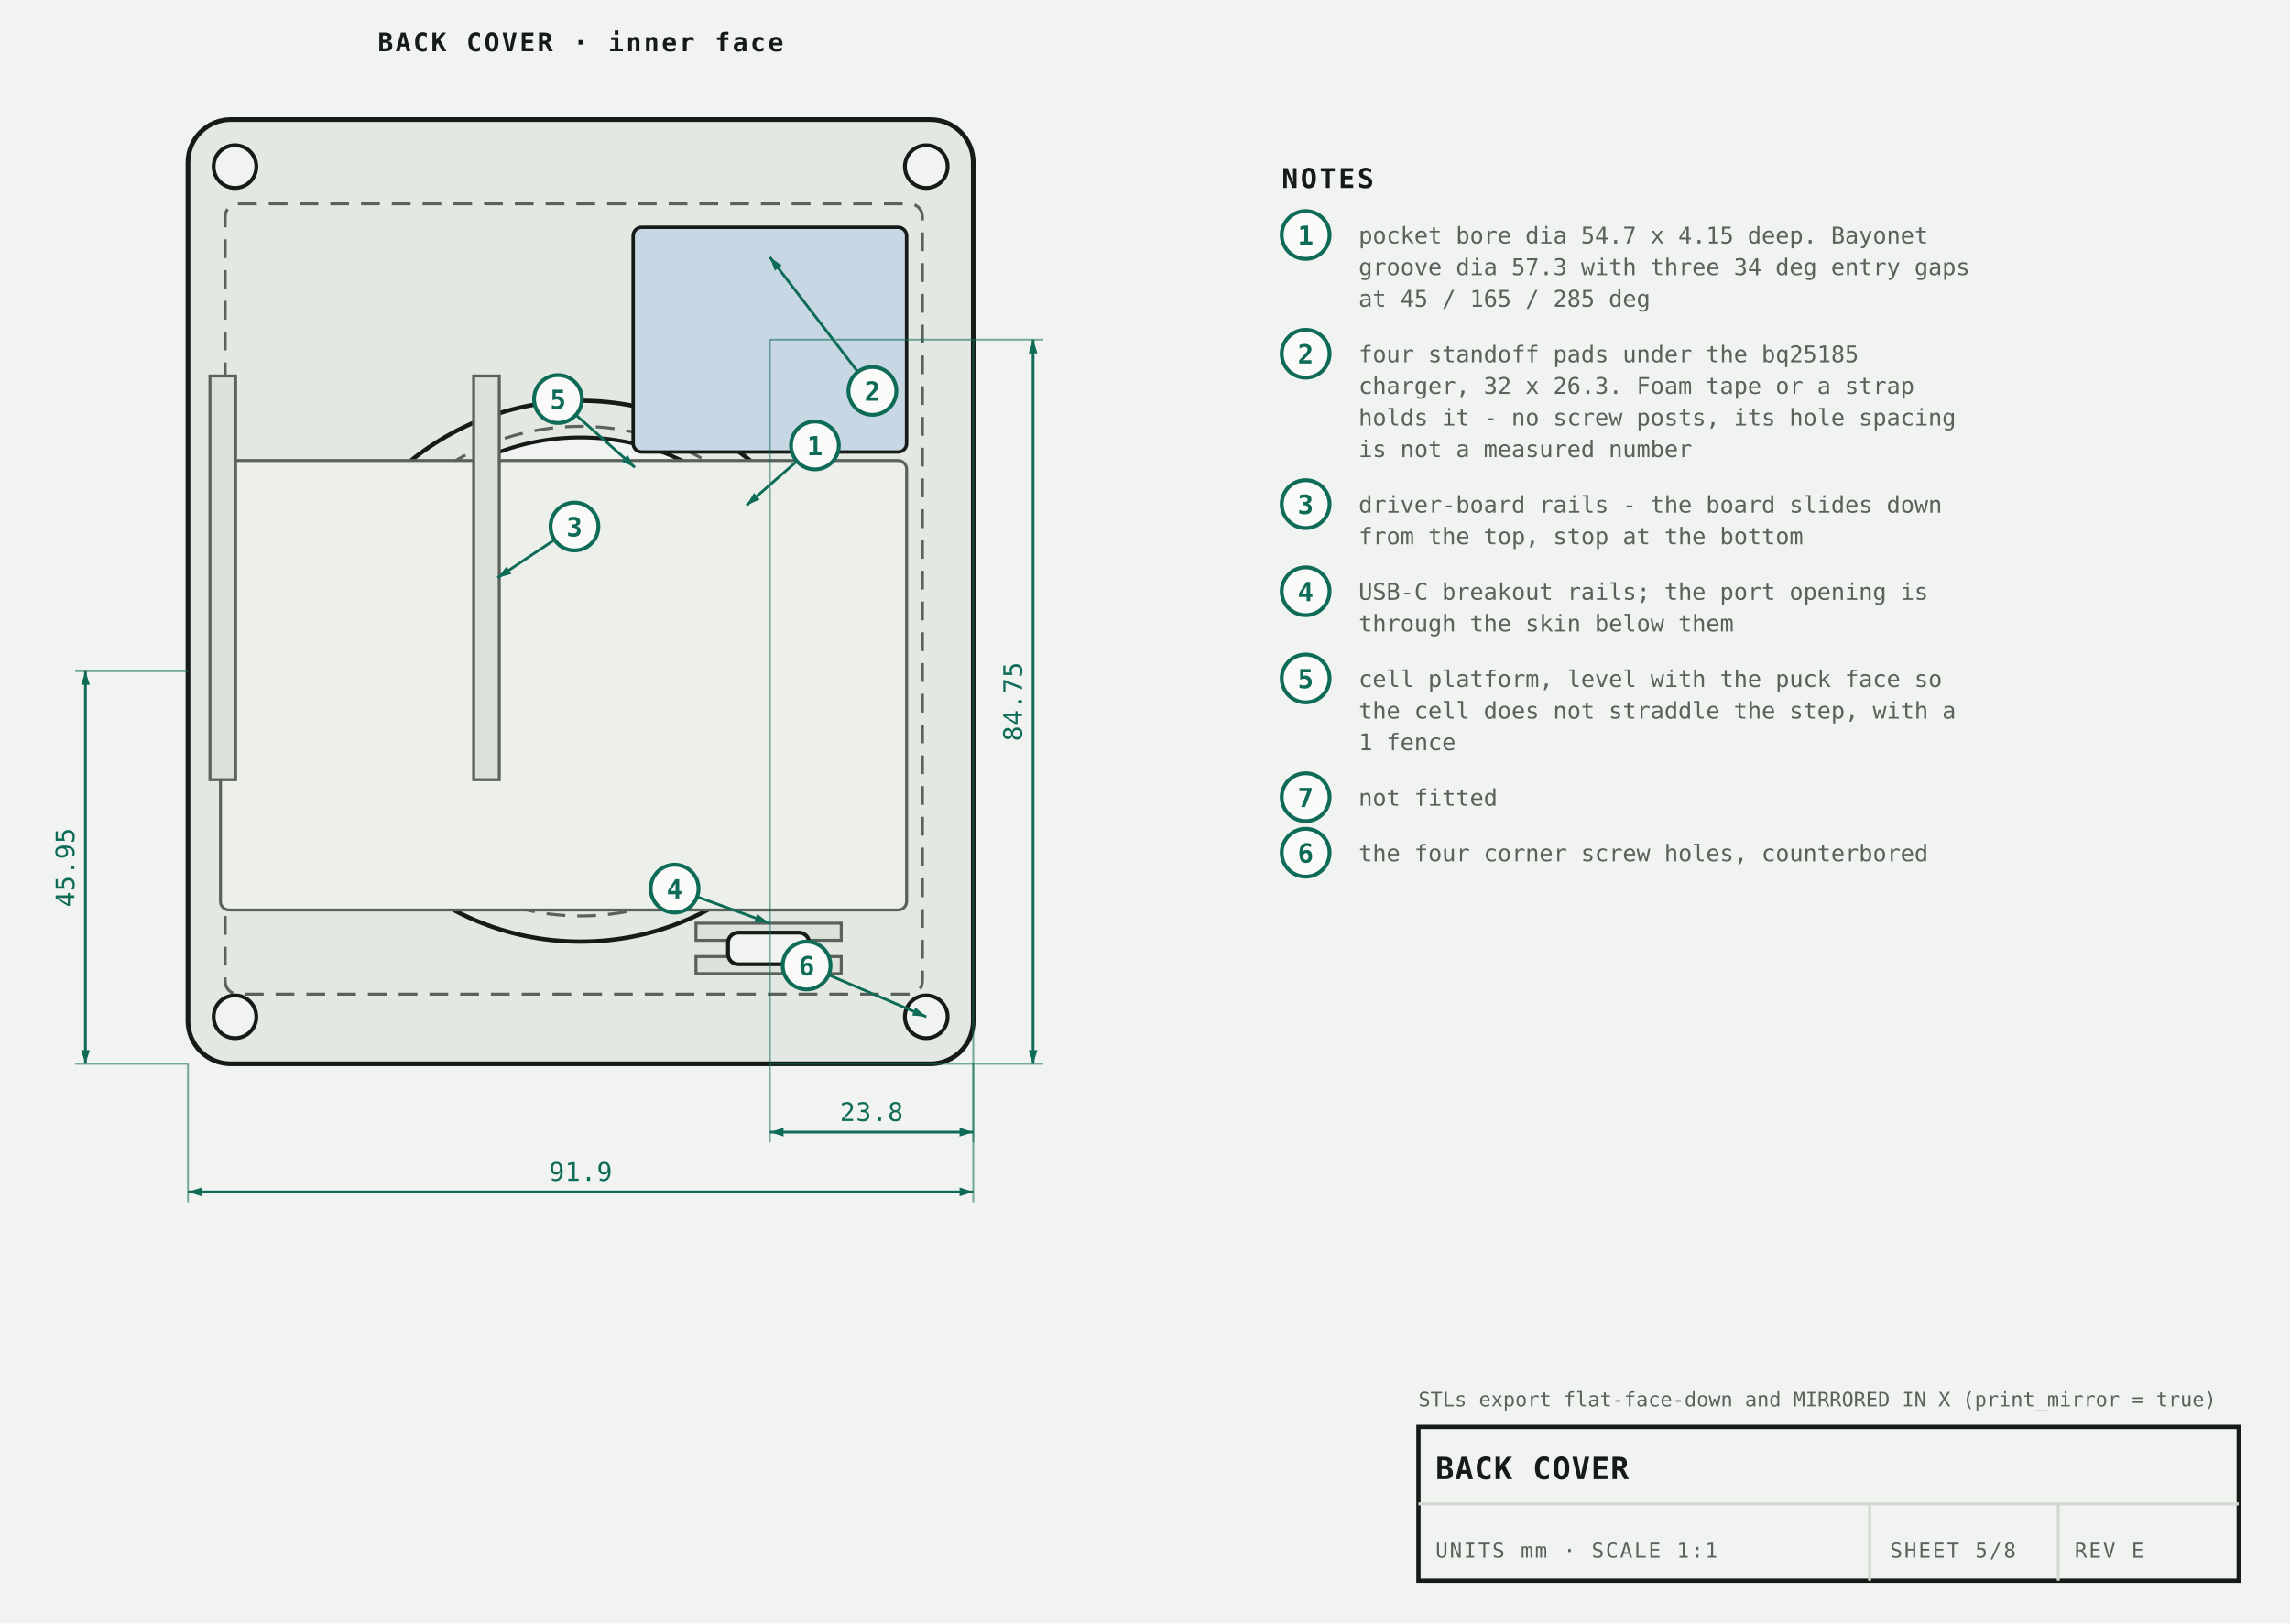
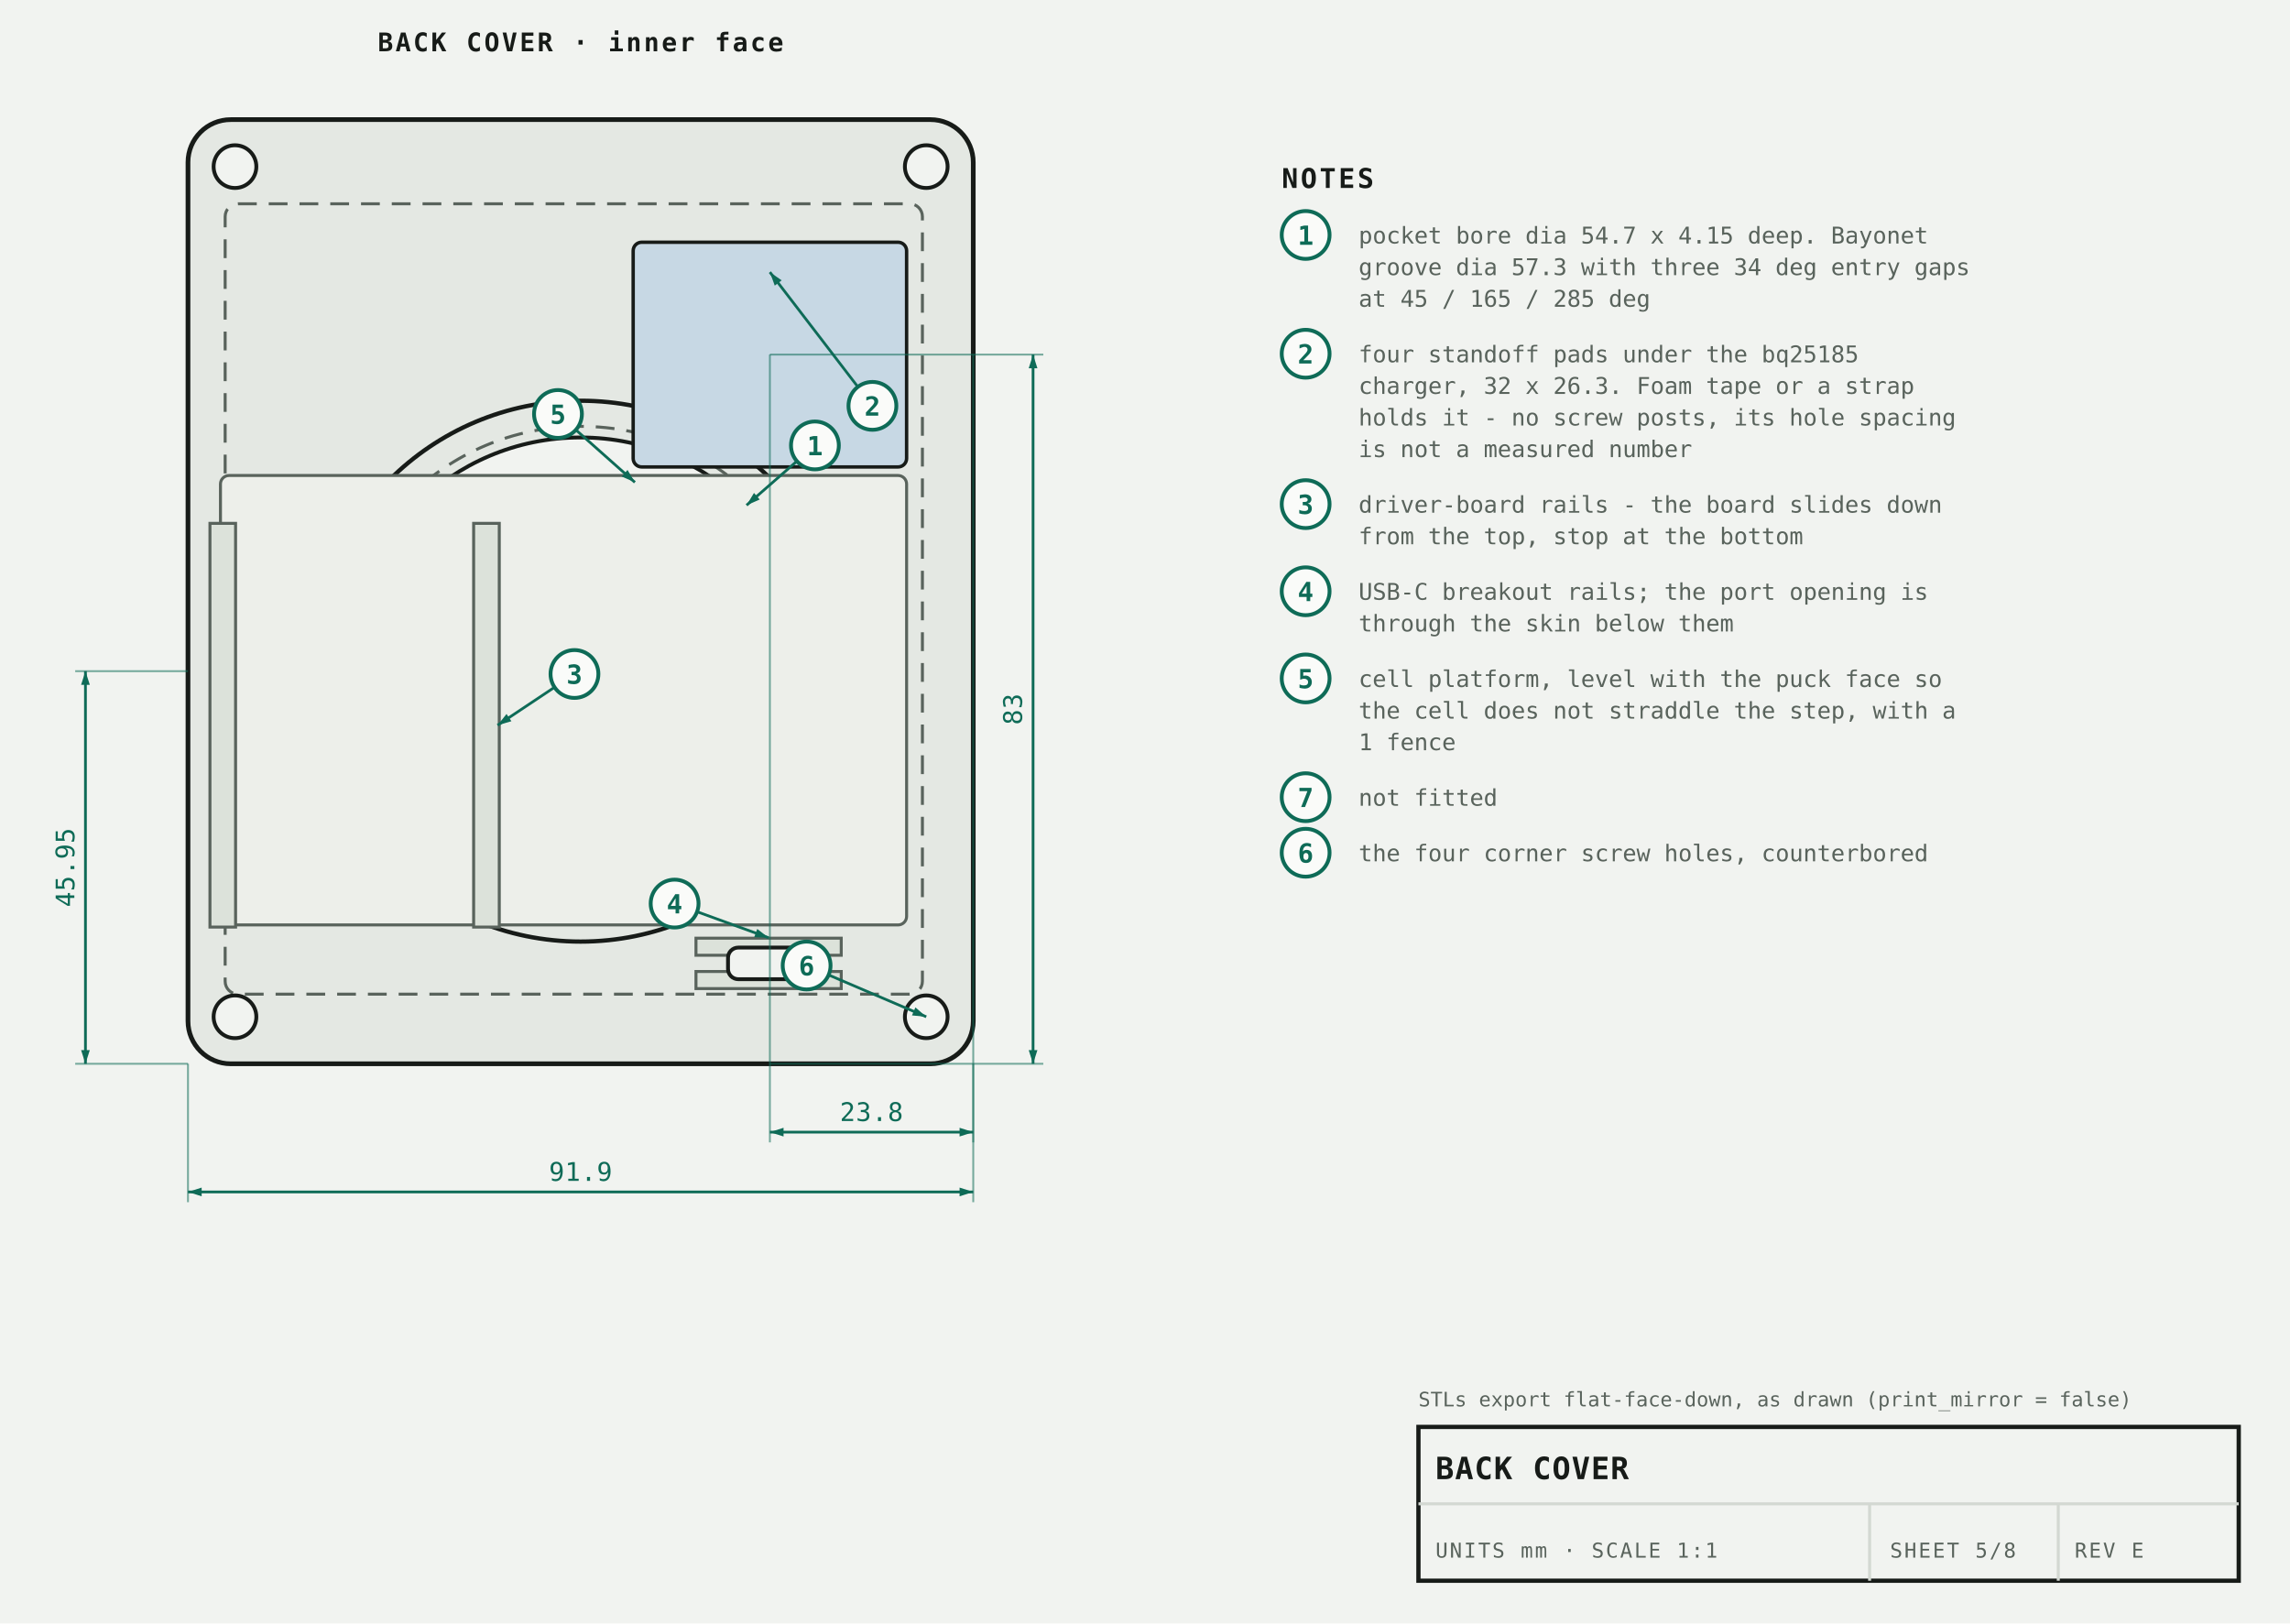
<svg xmlns="http://www.w3.org/2000/svg" class="dwg" width="1072" height="760" id="s5" viewBox="0 0 268 190" role="img">
  <style>
svg{font-family:"IBM Plex Mono",ui-monospace,monospace}
.bg{fill:#F1F3F0;stroke:none}
.part{fill:#E4E8E3;stroke:#171B18;stroke-width:.55}
.edge{fill:none;stroke:#171B18;stroke-width:.5}
.inkline{fill:none;stroke:#171B18;stroke-width:1.1}
.ghost{fill:none;stroke:#D3D8D2;stroke-width:.45}
.hid{fill:none;stroke:#59635C;stroke-width:.35;stroke-dasharray:2.2 1.4}
.cl{fill:none;stroke:#59635C;stroke-width:.28;stroke-dasharray:6 1.6 1 1.6;opacity:.75}
.cut{fill:#F1F3F0;stroke:#171B18;stroke-width:.45}
.ink{fill:#171B18;opacity:.86;stroke:none}
.glass{fill:#D9E4E6;stroke:#171B18;stroke-width:.4}
.pcb{fill:#CBDCCF;stroke:#171B18;stroke-width:.45}
.cell{fill:#D2D6D8;stroke:#171B18;stroke-width:.45}
.chg{fill:#C7D8E4;stroke:#171B18;stroke-width:.4}
.plat{fill:#EDEFEA;stroke:#59635C;stroke-width:.35}
.boss{fill:#DCE2DA;stroke:#59635C;stroke-width:.35}
.pad{fill:#D8DED6;stroke:#59635C;stroke-width:.35}
.voidfill{fill:#E7EAE5;stroke:#59635C;stroke-width:.35}
.warn{fill:none;stroke:#A8631A;stroke-width:.6;stroke-dasharray:2 1.2}
.wire{fill:none;stroke:#171B18;stroke-width:.62;stroke-linejoin:round}
.wire.ntc{stroke:#A8631A}
.clash{fill:#A8631A;fill-opacity:.30;stroke:#A8631A;stroke-width:.7}
.clashtxt{fill:#A8631A;font-weight:600;letter-spacing:.02em}
.res{fill:#FAFBF9;stroke:#171B18;stroke-width:.5}
.leg{stroke:#171B18;stroke-width:2.6;stroke-linecap:round;fill:none}
.table{stroke:#59635C;stroke-width:.6}
.com{fill:#A8631A;stroke:#171B18;stroke-width:.3}
.hl{stroke:#D3D8D2;stroke-width:.3;fill:none}
.hatch{opacity:.9}
.dim{fill:none;stroke:#0E6B57;stroke-width:.32}
.ext{fill:none;stroke:#0E6B57;stroke-width:.22;opacity:.55}
.arrow{fill:#0E6B57;stroke:none}
.dimtxt{fill:#0E6B57;letter-spacing:.02em}
.note{fill:#59635C}
.val{fill:#171B18;font-weight:600}
.val.warn{fill:#A8631A;stroke:none}
.balloon{fill:#FAFBF9;stroke:#0E6B57;stroke-width:.45}
.baltxt{fill:#0E6B57;font-weight:600;text-anchor:middle}
.vlabel{fill:#171B18;font-weight:600;letter-spacing:.09em}
.cmp{fill:#171B18;font-weight:600}
.cmpsub{fill:#59635C}
.tbframe{fill:none;stroke:#171B18;stroke-width:.5}
.tbrule{stroke:#D3D8D2;stroke-width:.35;fill:none}
.tbname{fill:#171B18;font-weight:700;letter-spacing:.03em}
.tbmeta{fill:#59635C;letter-spacing:.09em}
@media (prefers-color-scheme:dark){
svg{font-family:"IBM Plex Mono",ui-monospace,monospace}
.bg{fill:#0F1211;stroke:none}
.part{fill:#232A26;stroke:#E8ECE7;stroke-width:.55}
.edge{fill:none;stroke:#E8ECE7;stroke-width:.5}
.inkline{fill:none;stroke:#E8ECE7;stroke-width:1.1}
.ghost{fill:none;stroke:#2C332E;stroke-width:.45}
.hid{fill:none;stroke:#93A099;stroke-width:.35;stroke-dasharray:2.2 1.4}
.cl{fill:none;stroke:#93A099;stroke-width:.28;stroke-dasharray:6 1.6 1 1.6;opacity:.75}
.cut{fill:#0F1211;stroke:#E8ECE7;stroke-width:.45}
.ink{fill:#E8ECE7;opacity:.86;stroke:none}
.glass{fill:#243233;stroke:#E8ECE7;stroke-width:.4}
.pcb{fill:#1F3327;stroke:#E8ECE7;stroke-width:.45}
.cell{fill:#2A3033;stroke:#E8ECE7;stroke-width:.45}
.chg{fill:#1E2E3A;stroke:#E8ECE7;stroke-width:.4}
.plat{fill:#1C221E;stroke:#93A099;stroke-width:.35}
.boss{fill:#28302B;stroke:#93A099;stroke-width:.35}
.pad{fill:#2A322C;stroke:#93A099;stroke-width:.35}
.voidfill{fill:#101413;stroke:#93A099;stroke-width:.35}
.warn{fill:none;stroke:#E0A64B;stroke-width:.6;stroke-dasharray:2 1.2}
.wire{fill:none;stroke:#E8ECE7;stroke-width:.62;stroke-linejoin:round}
.wire.ntc{stroke:#E0A64B}
.clash{fill:#E0A64B;fill-opacity:.30;stroke:#E0A64B;stroke-width:.7}
.clashtxt{fill:#E0A64B;font-weight:600;letter-spacing:.02em}
.res{fill:#171B18;stroke:#E8ECE7;stroke-width:.5}
.leg{stroke:#E8ECE7;stroke-width:2.6;stroke-linecap:round;fill:none}
.table{stroke:#93A099;stroke-width:.6}
.com{fill:#E0A64B;stroke:#E8ECE7;stroke-width:.3}
.hl{stroke:#2C332E;stroke-width:.3;fill:none}
.hatch{opacity:.9}
.dim{fill:none;stroke:#57CFA9;stroke-width:.32}
.ext{fill:none;stroke:#57CFA9;stroke-width:.22;opacity:.55}
.arrow{fill:#57CFA9;stroke:none}
.dimtxt{fill:#57CFA9;letter-spacing:.02em}
.note{fill:#93A099}
.val{fill:#E8ECE7;font-weight:600}
.val.warn{fill:#E0A64B;stroke:none}
.balloon{fill:#171B18;stroke:#57CFA9;stroke-width:.45}
.baltxt{fill:#57CFA9;font-weight:600;text-anchor:middle}
.vlabel{fill:#E8ECE7;font-weight:600;letter-spacing:.09em}
.cmp{fill:#E8ECE7;font-weight:600}
.cmpsub{fill:#93A099}
.tbframe{fill:none;stroke:#E8ECE7;stroke-width:.5}
.tbrule{stroke:#2C332E;stroke-width:.35;fill:none}
.tbname{fill:#E8ECE7;font-weight:700;letter-spacing:.03em}
.tbmeta{fill:#93A099;letter-spacing:.09em}
}</style>
  <rect class="bg" x="0" y="0" width="268" height="190" />
  <rect class="part" x="22.00" y="14.00" width="91.90" height="110.50" rx="5.00" />
  <rect class="hid" x="26.35" y="23.85" width="81.60" height="92.50" rx="1.50" />
  <circle class="edge" cx="67.95" cy="78.55" r="31.65" />
  <circle class="cut" cx="67.95" cy="78.55" r="27.35" />
  <circle class="hid" cx="67.95" cy="78.55" r="28.65" />
  <circle class="cut" cx="27.50" cy="119.00" r="2.50" />
  <circle class="cut" cx="108.40" cy="119.00" r="2.50" />
  <circle class="cut" cx="27.50" cy="19.50" r="2.50" />
  <circle class="cut" cx="108.40" cy="19.50" r="2.50" />
-   <rect class="plat" x="25.80" y="53.90" width="80.30" height="52.60" rx="1.00" />
-   <circle class="boss" cx="77.60" cy="49.40" r="3.00" />
-   <circle class="boss" cx="77.60" cy="30.10" r="3.00" />
-   <circle class="boss" cx="102.60" cy="49.40" r="3.00" />
-   <circle class="boss" cx="102.60" cy="30.10" r="3.00" />
-   <rect class="chg" x="74.10" y="26.60" width="32.00" height="26.30" rx="1.00" />
-   <rect class="boss" x="24.57" y="44.00" width="3.00" height="47.25" rx="0.00" />
-   <rect class="boss" x="55.43" y="44.00" width="3.00" height="47.25" rx="0.00" />
-   <rect class="boss" x="81.45" y="111.95" width="17.00" height="2.00" rx="0.00" />
-   <rect class="boss" x="81.45" y="108.05" width="17.00" height="2.00" rx="0.00" />
-   <rect class="cut" x="85.20" y="109.15" width="9.50" height="3.70" rx="1.20" />
+   <rect class="plat" x="25.80" y="55.65" width="80.30" height="52.60" rx="1.00" />
+   <circle class="boss" cx="77.60" cy="51.15" r="3.00" />
+   <circle class="boss" cx="77.60" cy="31.85" r="3.00" />
+   <circle class="boss" cx="102.60" cy="51.15" r="3.00" />
+   <circle class="boss" cx="102.60" cy="31.85" r="3.00" />
+   <rect class="chg" x="74.10" y="28.35" width="32.00" height="26.30" rx="1.00" />
+   <rect class="boss" x="24.57" y="61.25" width="3.00" height="47.25" rx="0.00" />
+   <rect class="boss" x="55.43" y="61.25" width="3.00" height="47.25" rx="0.00" />
+   <rect class="boss" x="81.45" y="113.70" width="17.00" height="2.00" rx="0.00" />
+   <rect class="boss" x="81.45" y="109.80" width="17.00" height="2.00" rx="0.00" />
+   <rect class="cut" x="85.20" y="110.90" width="9.50" height="3.70" rx="1.20" />
  <text class="vlabel" x="67.95" y="6.00" text-anchor="middle" font-size="3.0">BACK COVER  ·  inner face</text>
  <line class="ext" x1="22.00" y1="78.55" x2="8.80" y2="78.55" />
  <line class="ext" x1="22.00" y1="124.50" x2="8.80" y2="124.50" />
  <line class="dim" x1="10.00" y1="78.55" x2="10.00" y2="124.50" />
  <path class="arrow" d="M10.00,78.55 L10.51,80.15 L9.49,80.15 Z" />
  <path class="arrow" d="M10.00,124.50 L9.49,122.90 L10.51,122.90 Z" />
  <text class="dimtxt" x="8.70" y="101.53" text-anchor="middle" font-size="3.0" transform="rotate(-90 8.70 101.53)">45.95</text>
  <line class="ext" x1="22.00" y1="124.50" x2="22.00" y2="140.70" />
  <line class="ext" x1="113.90" y1="124.50" x2="113.90" y2="140.70" />
  <line class="dim" x1="22.00" y1="139.50" x2="113.90" y2="139.50" />
  <path class="arrow" d="M22.00,139.50 L23.60,138.99 L23.60,140.01 Z" />
  <path class="arrow" d="M113.90,139.50 L112.30,140.01 L112.30,138.99 Z" />
  <text class="dimtxt" x="67.95" y="138.20" text-anchor="middle" font-size="3.0">91.9</text>
-   <line class="ext" x1="90.10" y1="39.75" x2="90.10" y2="133.70" />
-   <line class="ext" x1="113.90" y1="39.75" x2="113.90" y2="133.70" />
+   <line class="ext" x1="90.10" y1="41.50" x2="90.10" y2="133.70" />
+   <line class="ext" x1="113.90" y1="41.50" x2="113.90" y2="133.70" />
  <line class="dim" x1="90.10" y1="132.50" x2="113.90" y2="132.50" />
  <path class="arrow" d="M90.10,132.50 L91.70,131.99 L91.70,133.01 Z" />
  <path class="arrow" d="M113.90,132.50 L112.30,133.01 L112.30,131.99 Z" />
  <text class="dimtxt" x="102.00" y="131.20" text-anchor="middle" font-size="3.0">23.8</text>
-   <line class="ext" x1="90.10" y1="39.75" x2="122.10" y2="39.75" />
+   <line class="ext" x1="90.10" y1="41.50" x2="122.10" y2="41.50" />
  <line class="ext" x1="90.10" y1="124.50" x2="122.10" y2="124.50" />
-   <line class="dim" x1="120.90" y1="39.75" x2="120.90" y2="124.50" />
-   <path class="arrow" d="M120.90,39.75 L121.41,41.35 L120.39,41.35 Z" />
+   <line class="dim" x1="120.90" y1="41.50" x2="120.90" y2="124.50" />
+   <path class="arrow" d="M120.90,41.50 L121.41,43.10 L120.39,43.10 Z" />
  <path class="arrow" d="M120.90,124.50 L120.39,122.90 L121.41,122.90 Z" />
-   <text class="dimtxt" x="119.60" y="82.12" text-anchor="middle" font-size="3.0" transform="rotate(-90 119.60 82.12)">84.75</text>
+   <text class="dimtxt" x="119.60" y="83.00" text-anchor="middle" font-size="3.0" transform="rotate(-90 119.60 83.00)">83</text>
  <line class="dim" x1="87.37" y1="59.13" x2="95.37" y2="52.13" />
  <path class="arrow" d="M87.37,59.13 L88.24,57.69 L88.91,58.46 Z" />
  <circle class="balloon" cx="95.37" cy="52.13" r="2.80" />
  <text class="baltxt" x="95.37" y="53.28" text-anchor="middle" font-size="3.1">1</text>
-   <line class="dim" x1="90.10" y1="30.10" x2="102.10" y2="45.75" />
-   <path class="arrow" d="M90.10,30.10 L91.48,31.06 L90.67,31.68 Z" />
-   <circle class="balloon" cx="102.10" cy="45.75" r="2.80" />
-   <text class="baltxt" x="102.10" y="46.90" text-anchor="middle" font-size="3.1">2</text>
-   <line class="dim" x1="58.23" y1="67.62" x2="67.23" y2="61.62" />
-   <path class="arrow" d="M58.23,67.62 L59.28,66.31 L59.85,67.16 Z" />
-   <circle class="balloon" cx="67.23" cy="61.62" r="2.80" />
-   <text class="baltxt" x="67.23" y="62.77" text-anchor="middle" font-size="3.1">3</text>
-   <line class="dim" x1="89.95" y1="108.00" x2="78.95" y2="104.00" />
-   <path class="arrow" d="M89.95,108.00 L88.27,107.93 L88.62,106.97 Z" />
-   <circle class="balloon" cx="78.95" cy="104.00" r="2.80" />
-   <text class="baltxt" x="78.95" y="105.15" text-anchor="middle" font-size="3.1">4</text>
-   <line class="dim" x1="74.30" y1="54.70" x2="65.30" y2="46.70" />
-   <path class="arrow" d="M74.30,54.70 L72.76,54.02 L73.44,53.25 Z" />
-   <circle class="balloon" cx="65.30" cy="46.70" r="2.80" />
-   <text class="baltxt" x="65.30" y="47.85" text-anchor="middle" font-size="3.1">5</text>
+   <line class="dim" x1="90.10" y1="31.85" x2="102.10" y2="47.50" />
+   <path class="arrow" d="M90.10,31.85 L91.48,32.81 L90.67,33.43 Z" />
+   <circle class="balloon" cx="102.10" cy="47.50" r="2.80" />
+   <text class="baltxt" x="102.10" y="48.65" text-anchor="middle" font-size="3.1">2</text>
+   <line class="dim" x1="58.23" y1="84.88" x2="67.23" y2="78.88" />
+   <path class="arrow" d="M58.23,84.88 L59.28,83.56 L59.85,84.41 Z" />
+   <circle class="balloon" cx="67.23" cy="78.88" r="2.80" />
+   <text class="baltxt" x="67.23" y="80.03" text-anchor="middle" font-size="3.1">3</text>
+   <line class="dim" x1="89.95" y1="109.75" x2="78.95" y2="105.75" />
+   <path class="arrow" d="M89.95,109.75 L88.27,109.68 L88.62,108.72 Z" />
+   <circle class="balloon" cx="78.95" cy="105.75" r="2.80" />
+   <text class="baltxt" x="78.95" y="106.90" text-anchor="middle" font-size="3.1">4</text>
+   <line class="dim" x1="74.30" y1="56.45" x2="65.30" y2="48.45" />
+   <path class="arrow" d="M74.30,56.45 L72.76,55.77 L73.44,55.00 Z" />
+   <circle class="balloon" cx="65.30" cy="48.45" r="2.80" />
+   <text class="baltxt" x="65.30" y="49.60" text-anchor="middle" font-size="3.1">5</text>
  <line class="dim" x1="108.40" y1="119.00" x2="94.40" y2="113.00" />
  <path class="arrow" d="M108.40,119.00 L106.73,118.84 L107.13,117.90 Z" />
  <circle class="balloon" cx="94.40" cy="113.00" r="2.80" />
  <text class="baltxt" x="94.40" y="114.15" text-anchor="middle" font-size="3.1">6</text>
  <text class="vlabel" x="150.00" y="22.00" text-anchor="start" font-size="3.2">NOTES</text>
  <circle class="balloon" cx="152.80" cy="27.50" r="2.80" />
  <text class="baltxt" x="152.80" y="28.65" text-anchor="middle" font-size="3.1">1</text>
  <text class="note" x="159.00" y="28.50" text-anchor="start" font-size="2.7">pocket bore dia 54.7 x 4.15 deep. Bayonet</text>
  <text class="note" x="159.00" y="32.20" text-anchor="start" font-size="2.7">groove dia 57.3 with three 34 deg entry gaps</text>
  <text class="note" x="159.00" y="35.90" text-anchor="start" font-size="2.7">at 45 / 165 / 285 deg</text>
  <circle class="balloon" cx="152.80" cy="41.40" r="2.80" />
  <text class="baltxt" x="152.80" y="42.55" text-anchor="middle" font-size="3.1">2</text>
  <text class="note" x="159.00" y="42.40" text-anchor="start" font-size="2.7">four standoff pads under the bq25185</text>
  <text class="note" x="159.00" y="46.10" text-anchor="start" font-size="2.7">charger, 32 x 26.3. Foam tape or a strap</text>
  <text class="note" x="159.00" y="49.80" text-anchor="start" font-size="2.7">holds it - no screw posts, its hole spacing</text>
  <text class="note" x="159.00" y="53.50" text-anchor="start" font-size="2.7">is not a measured number</text>
  <circle class="balloon" cx="152.80" cy="59.00" r="2.80" />
  <text class="baltxt" x="152.80" y="60.15" text-anchor="middle" font-size="3.1">3</text>
  <text class="note" x="159.00" y="60.00" text-anchor="start" font-size="2.7">driver-board rails - the board slides down</text>
  <text class="note" x="159.00" y="63.70" text-anchor="start" font-size="2.7">from the top, stop at the bottom</text>
  <circle class="balloon" cx="152.80" cy="69.20" r="2.80" />
  <text class="baltxt" x="152.80" y="70.35" text-anchor="middle" font-size="3.1">4</text>
  <text class="note" x="159.00" y="70.20" text-anchor="start" font-size="2.7">USB-C breakout rails; the port opening is</text>
  <text class="note" x="159.00" y="73.90" text-anchor="start" font-size="2.7">through the skin below them</text>
  <circle class="balloon" cx="152.80" cy="79.40" r="2.80" />
  <text class="baltxt" x="152.80" y="80.55" text-anchor="middle" font-size="3.1">5</text>
  <text class="note" x="159.00" y="80.40" text-anchor="start" font-size="2.7">cell platform, level with the puck face so</text>
  <text class="note" x="159.00" y="84.10" text-anchor="start" font-size="2.7">the cell does not straddle the step, with a</text>
  <text class="note" x="159.00" y="87.80" text-anchor="start" font-size="2.7">1 fence</text>
  <circle class="balloon" cx="152.80" cy="93.30" r="2.80" />
  <text class="baltxt" x="152.80" y="94.45" text-anchor="middle" font-size="3.1">7</text>
  <text class="note" x="159.00" y="94.30" text-anchor="start" font-size="2.7">not fitted</text>
  <circle class="balloon" cx="152.80" cy="99.80" r="2.80" />
  <text class="baltxt" x="152.80" y="100.95" text-anchor="middle" font-size="3.1">6</text>
  <text class="note" x="159.00" y="100.80" text-anchor="start" font-size="2.7">the four corner screw holes, counterbored</text>
-   <text class="note" x="166.00" y="164.60" text-anchor="start" font-size="2.35">STLs export flat-face-down and MIRRORED IN X (print_mirror = true)</text>
+   <text class="note" x="166.00" y="164.60" text-anchor="start" font-size="2.35">STLs export flat-face-down, as drawn (print_mirror = false)</text>
  <rect class="tbframe" x="166.00" y="167.00" width="96.00" height="18.00" rx="0.00" />
  <line class="tbrule" x1="166.00" y1="176.00" x2="262.00" y2="176.00" />
  <line class="tbrule" x1="218.80" y1="176.00" x2="218.80" y2="185.00" />
  <line class="tbrule" x1="240.88" y1="176.00" x2="240.88" y2="185.00" />
  <text class="tbname" x="168.00" y="173.12" text-anchor="start" font-size="3.6">BACK COVER</text>
  <text class="tbmeta" x="168.00" y="182.30" text-anchor="start" font-size="2.4">UNITS mm · SCALE 1:1</text>
  <text class="tbmeta" x="221.20" y="182.30" text-anchor="start" font-size="2.4">SHEET 5/8</text>
  <text class="tbmeta" x="242.80" y="182.30" text-anchor="start" font-size="2.4">REV E</text>
</svg>
